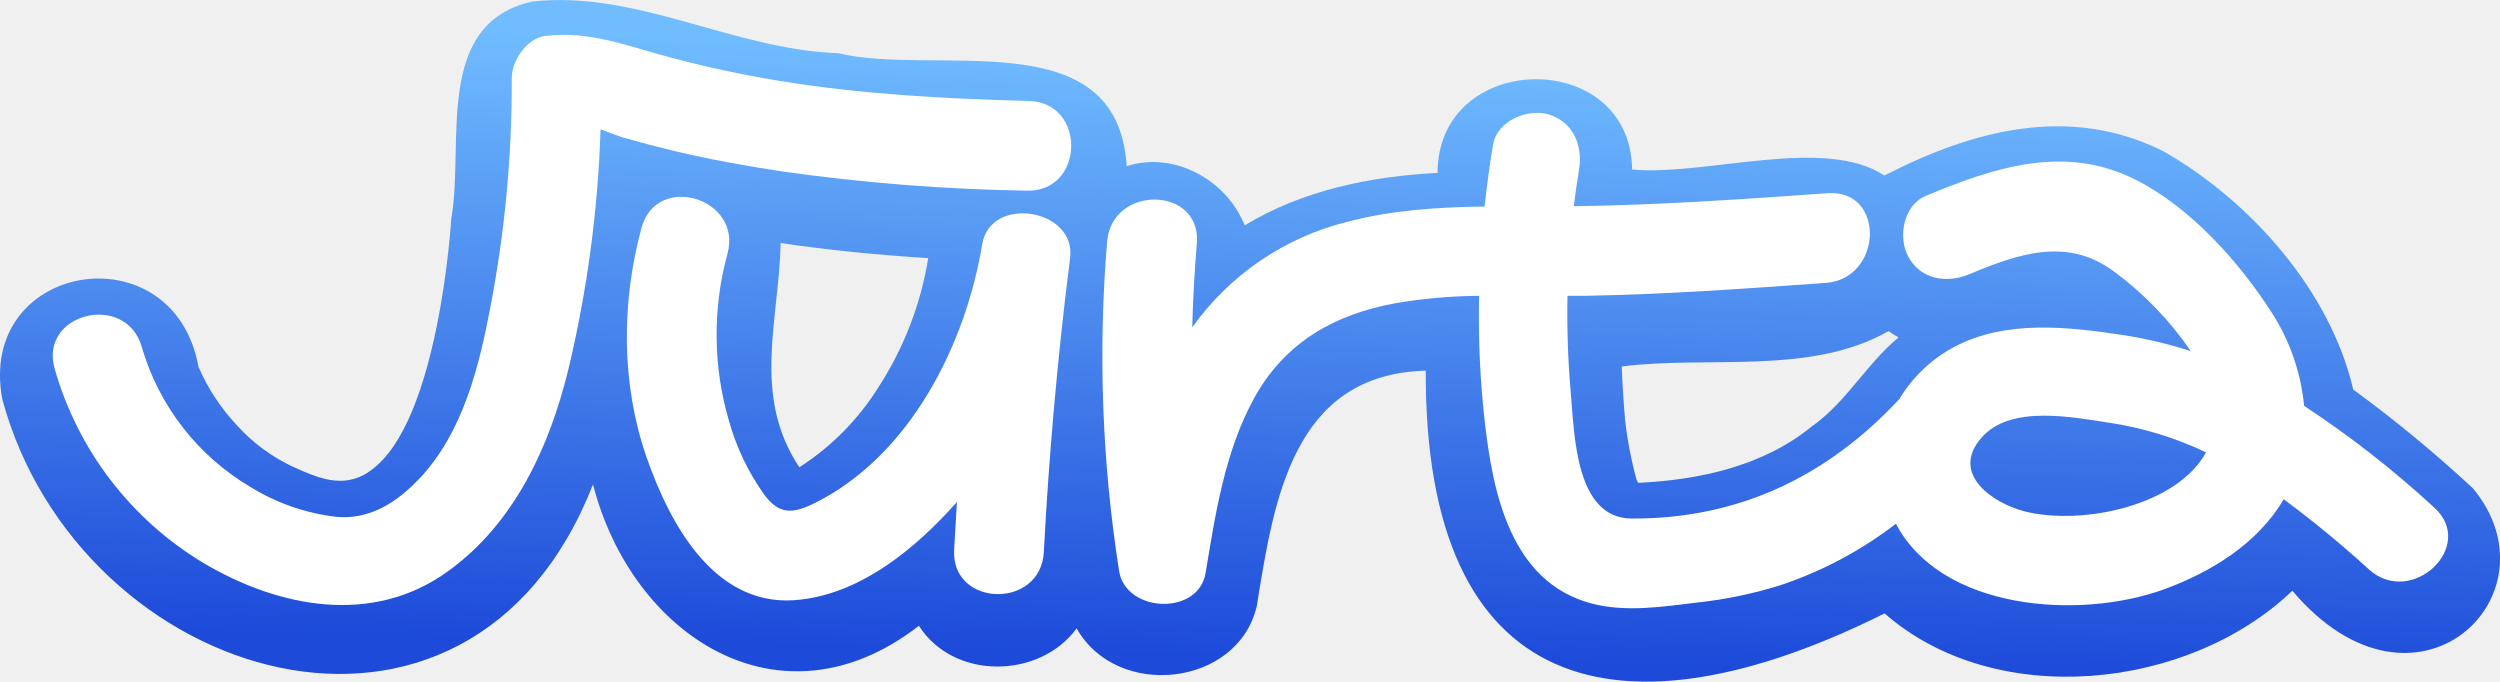
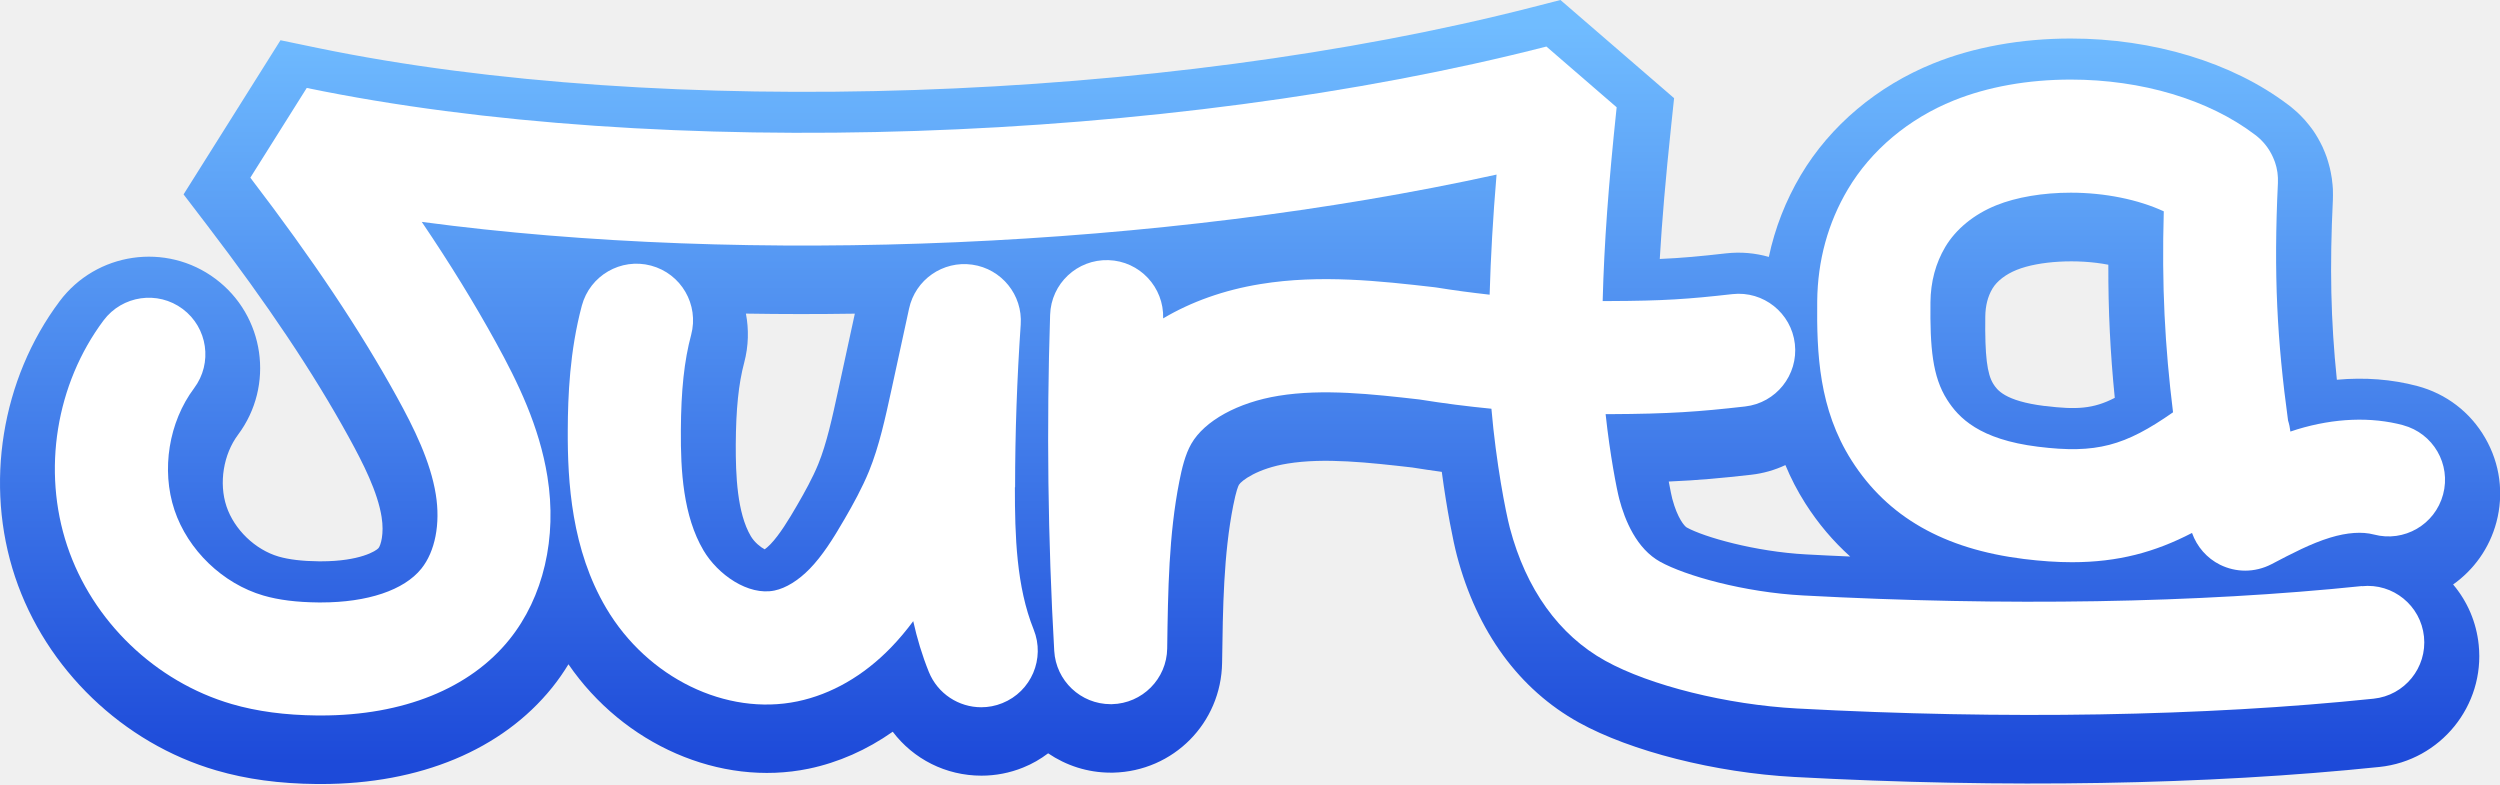
- <svg xmlns="http://www.w3.org/2000/svg" width="418" height="114" viewBox="0 0 418 114">
+ <svg xmlns="http://www.w3.org/2000/svg" viewBox="0 0 364.72 114.39">
  <defs>
-     <linearGradient id="a" x1="209.43" y1="8.23" x2="209.43" y2="109.87" gradientTransform="translate(1.45 -4.87) rotate(1.34)" gradientUnits="userSpaceOnUse">
+     <style>
+       .cls-1 {
+         fill: url(#linear-gradient);
+       }
+ 
+       .cls-1, .cls-2 {
+         stroke-width: 0px;
+       }
+ 
+       .cls-2 {
+         fill: #fff;
+       }
+     </style>
+     <linearGradient id="linear-gradient" x1="182.36" y1="3.75" x2="182.36" y2="111.37" gradientUnits="userSpaceOnUse">
      <stop offset="0" stop-color="#70bcff" />
      <stop offset="1" stop-color="#1d4ad9" />
    </linearGradient>
  </defs>
-   <path d="M49,78.05a29.11,29.11,0,0,1-9.3-6.85,33.69,33.69,0,0,1-6.51-9.86C29,38.33-4,43.78.4,66.81,13.28,114.27,78.33,134.14,99.15,81c6.49,25.26,31.29,41.63,54.49,23.63,5.89,9.21,20.29,8.82,26.37.43,6.76,12,27,9.74,30.12-3.71,2.85-17.71,6-38.78,28.26-39.38-.26,54.64,32.55,62.62,76.72,40.59,18.54,16.27,50.81,12.83,68.17-3.79,20.61,24.35,45,.66,30.18-17.14a223.28,223.28,0,0,0-20-16.5c-3.84-16.5-17.13-31.46-31.63-39.78-15.71-7.94-31.95-3.62-46.76,4-10.05-6.66-29.76.1-42.18-1-.26-20.46-32.5-20-32.53.56-11.18.56-22.65,2.92-32.25,8.78-3-7.64-11.9-12.48-19.73-9.9-1.51-24.44-31.87-14.94-48.27-18.9-17.49-.6-33.53-10.51-51-8.65C72.38,3.84,77.68,24.12,75.46,36.48c0,0-2,34.17-13.52,42.21a8.38,8.38,0,0,1-4.63,1.69C55.56,80.4,53.87,80.31,49,78.05Zm80.19-25.58c.12-.82.25-1.16,0,0ZM147,64.55a43,43,0,0,1-13.35,13.58c-8-12-3.37-24.7-3.13-37.5,8.19,1.23,16.43,2,24.68,2.53A56.09,56.09,0,0,1,147,64.55Zm145.9,12.66c-1.21.59-.84.33,0,0Zm10.25-6.09c-8.13,6.76-18.89,9.13-29.26,9.61-.19-.57-.32-.89-.12,0h0a68.2,68.2,0,0,1-2.15-11.33c.12.89.11.76,0-.39q-.33-3.85-.46-7.74c14.59-1.84,31.51,1.53,44.61-5.91a15.61,15.61,0,0,0,1.67,1.06C312.08,60.84,308.86,67,303.19,71.12Z" fill="url(#a)" />
-   <path d="M112.84,25.27c5.9,1.4,11.86,2.47,17.85,3.38a328.77,328.77,0,0,0,41,3.23c9.66.24,10-14.72.35-15-14.06-.36-28.2-1.12-42.1-3.42-6-1-11.94-2.27-17.81-3.84C105,7.75,98.71,5.12,91.24,6c-3.13.35-5.7,4.14-5.67,7.09a198.36,198.36,0,0,1-3.64,38.58c-1.87,9.83-4.6,20.63-11.63,28.16-3.73,4-8.29,7.09-14,6.59a34.93,34.93,0,0,1-14.43-5A40.2,40.2,0,0,1,23.7,58c-2.64-9.24-17.22-5.66-14.56,3.64A55.62,55.62,0,0,0,34,94.12c12.63,7.51,28.31,10.5,40.87,1.42,11.12-8,17-20.81,20.17-33.81a200.18,200.18,0,0,0,5.37-40.1c1.36.5,2.67,1,3.79,1.37C107.08,23.83,110,24.58,112.84,25.27Z" fill="#fff" />
-   <path d="M164.22,40.86c-2.78,16.79-12.08,35.39-28.08,43.29-3.83,1.89-6,1.82-8.51-1.65a39.77,39.77,0,0,1-5.71-12,51.21,51.21,0,0,1-.28-28.1c2.51-9.29-11.86-13.62-14.38-4.31-3.37,12.45-3.42,26,.81,38.26,4,11.51,11.69,25.76,26,23.88C144.19,99,153.13,91.69,160,83.93c-.17,2.68-.33,5.37-.47,8-.5,9.63,14.51,10,15,.35q1.29-24.64,4.39-49.14C180,34.91,165.61,32.53,164.22,40.86Z" fill="#fff" />
-   <path d="M407,84.86a169.12,169.12,0,0,0-21.75-17,34.93,34.93,0,0,0-5.46-15.66c-5.42-8.45-13.59-17.55-22.67-22.13-11.86-6-23.63-2.12-35.12,2.68-3.77,1.58-4.7,6.89-2.93,10.17,2.09,3.88,6.48,4.48,10.2,2.93,8.27-3.46,16.37-6.25,24.17-.47A55.23,55.23,0,0,1,366.3,58.71,72.74,72.74,0,0,0,354.83,56c-9.19-1.39-19.52-2.53-28.07,2a23.62,23.62,0,0,0-9.17,8.7c-12,12.92-26.83,20.07-44.73,20-9.45,0-9.61-14-10.22-20.92a153.09,153.09,0,0,1-.56-16.32l2.9,0c13.45-.23,26.87-1.2,40.28-2.16,9.55-.69,10-15.66.35-15-14.14,1-28.29,2-42.47,2.18.25-2,.52-4,.86-6,.67-4-.81-8-5-9.33-3.49-1.08-8.68,1-9.35,5-.58,3.46-1.05,6.92-1.43,10.38-7.77.11-15.54.59-23.05,2.58a45.25,45.25,0,0,0-25.83,17.62q.18-7,.77-14c.83-9.6-14.18-9.91-15-.35a231.88,231.88,0,0,0,2,55.08c1.08,7,13.27,7.57,14.47.33,1.64-9.93,3.26-20.57,8.25-29.47,5.13-9.13,13.34-13.77,23.48-15.62a86.88,86.88,0,0,1,14-1.24,155.22,155.22,0,0,0,.92,20.86c1.36,12,4.29,27,17.9,30.59,5.77,1.51,11.94.52,17.77-.18a72.31,72.31,0,0,0,13.81-2.89A65.92,65.92,0,0,0,317,87.57c7.59,14.46,30.56,16.1,44.73,11,8-2.91,15.75-7.69,20.11-15.09a178.41,178.41,0,0,1,14.28,11.76C403.24,101.6,414.15,91.31,407,84.86Zm-68.35.67c-5.52-1.36-12.66-6.36-7.31-12.39,4.87-5.51,15.18-3.38,21.45-2.44a57.66,57.66,0,0,1,16.06,4.93C364,84.53,348.28,87.89,338.6,85.53Z" fill="#fff" />
+   <g id="Layer_1" data-name="Layer 1">
+     <path class="cls-1" d="M340.27,26.79c-.02-.26-.05-.51-.08-.74-.04-.28-.09-.55-.16-.91-.04-.21-.08-.43-.14-.65-.07-.29-.15-.58-.24-.88-.06-.21-.13-.42-.22-.7-.09-.25-.18-.49-.26-.68-.1-.25-.21-.51-.34-.8-.1-.21-.2-.41-.31-.62-.14-.27-.29-.54-.4-.73-.11-.19-.23-.38-.35-.57-.17-.27-.35-.54-.55-.8-.12-.17-.25-.33-.38-.49-.19-.24-.39-.48-.6-.72-.16-.17-.32-.34-.54-.57-.17-.18-.34-.35-.55-.54-.22-.2-.44-.39-.66-.57-.15-.13-.3-.26-.5-.41l-.26-.19c-8.08-6.1-19.6-9.6-31.64-9.6-7.22,0-14.14,1.25-20.01,3.62-8.21,3.31-15.08,9.1-19.36,16.3-2.21,3.73-3.77,7.72-4.67,11.94-1.97-.56-4.07-.76-6.23-.52-3.79.43-6.45.68-9.68.82.33-5.63.85-11.71,1.65-19.3l.44-4.16L227.65,0l-4.05,1.04c-54.17,13.9-127.05,16.35-177.24,5.96l-5.44-1.13-14.14,22.49,3.37,4.41c8.94,11.71,15.53,21.55,20.73,31,2.14,3.89,4.21,8,4.79,11.64.4,2.49-.14,4.16-.44,4.54-.33.41-2.72,1.94-8.4,1.94h-.3c-2.4-.02-4.38-.26-5.87-.69-3.43-1-6.49-3.95-7.62-7.33-1.13-3.39-.45-7.58,1.68-10.44,5.37-7.17,3.9-17.38-3.28-22.75-7.17-5.37-17.38-3.9-22.75,3.28C.2,55.31-2.29,70.71,2.2,84.16c4.49,13.45,15.74,24.27,29.35,28.23,4.41,1.29,9.21,1.94,14.7,1.99h.57c14.45,0,26.43-5,33.73-14.07.87-1.08,1.66-2.22,2.38-3.4,8.04,11.71,22.11,17.92,35.07,15.23,4.31-.9,8.45-2.73,12.24-5.39,3.02,3.99,7.75,6.41,12.94,6.41,2.09,0,4.14-.4,6.07-1.18,1.33-.53,2.55-1.24,3.66-2.08,2.61,1.77,5.74,2.82,9.12,2.82h.36c8.79-.2,15.77-7.23,15.9-16.03.11-8.15.22-15.84,1.62-22.92.43-2.18.73-2.86.84-3.05.35-.58,2.68-2.38,7.09-3.09,5.39-.88,11.88-.15,18.18.57,1.43.23,2.87.44,4.32.64.74,5.54,1.66,10.14,2.21,12.22,2.93,11.1,9.08,19.52,17.78,24.34,7.6,4.21,19.94,7.33,31.43,7.95,30.74,1.66,60.26,1.15,85.37-1.46,8.91-.93,15.41-8.93,14.48-17.84-.34-3.28-1.64-6.31-3.73-8.78,2.99-2.12,5.29-5.25,6.31-9.06,1.12-4.19.54-8.57-1.64-12.33-2.17-3.76-5.68-6.44-9.88-7.56-3.71-.99-7.68-1.29-11.75-.92-.9-8.74-1.05-16.45-.58-26.27.01-.21.01-.41.01-.62,0-.3,0-.61-.01-.93l-.06-.77ZM122.27,57c-.86,3.96-1.67,7.71-2.9,10.72-.81,1.99-2.01,4.14-3.07,5.97-1.25,2.16-2.59,4.35-3.9,5.71-.33.34-.62.58-.84.74-.59-.3-1.5-1.03-2.02-1.91-2-3.37-2.22-8.93-2.2-13.39.03-5.18.41-8.86,1.23-11.94.64-2.42.69-4.85.25-7.15,5.26.09,10.56.09,15.89.01l-2.44,11.24ZM298.29,59.23c-5.9-.73-6.97-2.41-7.48-3.21-.92-1.45-1.25-4.12-1.18-9.83.02-1.59.36-2.93,1.04-4.08.65-1.1,1.95-2.1,3.55-2.74,3.23-1.3,8.81-1.63,13.36-.75-.02,6.65.28,12.84.94,19.42-3.12,1.61-5.57,1.76-10.22,1.18ZM263.39,73.46c1.86,2.92,4.04,5.49,6.53,7.73-2.14-.09-4.28-.19-6.43-.31-7.47-.4-14.92-2.54-17.42-3.93-.3-.17-1.34-1.3-2.11-4.2-.08-.31-.27-1.2-.51-2.5,4.25-.18,7.69-.5,12.03-.99,1.78-.2,3.45-.69,4.99-1.41.78,1.88,1.74,3.76,2.92,5.61Z" />
+   </g>
+   <g id="Layer_2" data-name="Layer 2">
+     <g>
+       <path class="cls-2" d="M148.09,71.08c0-7.88.28-15.86.82-23.73.3-4.32-2.79-8.13-7.07-8.74-4.28-.61-8.31,2.19-9.22,6.42l-2.53,11.66c-.94,4.31-1.82,8.39-3.31,12.05-1,2.44-2.35,4.89-3.55,6.95-1.74,3.01-3.27,5.4-5.09,7.28-1.65,1.7-3.47,2.83-5.15,3.18-3.84.8-8.28-2.34-10.35-5.84-2.98-5.03-3.35-11.67-3.31-17.5.03-5.89.49-10.19,1.5-13.96,1.17-4.4-1.44-8.92-5.85-10.1-4.4-1.17-8.92,1.44-10.1,5.85-1.77,6.64-2.03,13.18-2.05,18.13-.04,7.62.56,17.45,5.61,25.99,6.02,10.18,17.5,15.77,27.91,13.6,4.94-1.03,9.65-3.74,13.63-7.85,1.19-1.23,2.27-2.53,3.25-3.85.55,2.48,1.29,4.96,2.27,7.39,1.3,3.22,4.39,5.17,7.65,5.17,1.03,0,2.07-.19,3.08-.6,4.23-1.7,6.27-6.51,4.57-10.74-2.53-6.28-2.74-13.69-2.74-20.74Z" />
+       <path class="cls-2" d="M350.59,62.03c-4.68-1.25-10.02-1.04-15.43.6-.34.1-.68.21-1.02.33-.06-.54-.17-1.08-.34-1.61-1.59-11.64-2.12-21.24-1.48-34.65,0-.08,0-.15,0-.22,0-.18,0-.36,0-.54,0-.13-.02-.25-.03-.37-.01-.14-.02-.28-.04-.42-.02-.14-.05-.28-.08-.42-.02-.12-.05-.24-.07-.36-.03-.14-.08-.28-.12-.42-.04-.12-.07-.23-.11-.35-.05-.13-.1-.26-.15-.38-.05-.12-.1-.25-.16-.37-.05-.11-.11-.22-.16-.33-.07-.13-.14-.27-.22-.4-.06-.09-.12-.18-.17-.28-.09-.13-.17-.27-.27-.4-.06-.09-.13-.17-.2-.26-.1-.12-.19-.24-.3-.36-.08-.1-.17-.18-.26-.28-.1-.1-.19-.2-.29-.29-.12-.11-.25-.22-.38-.33-.07-.05-.12-.11-.19-.16-.02-.01-.04-.03-.06-.04-.04-.03-.08-.06-.12-.09-6.72-5.1-16.48-8.02-26.84-8.02h-.02c-6.21,0-12.09,1.05-17.03,3.04-6.59,2.65-12.08,7.26-15.47,12.97-2.9,4.89-4.41,10.38-4.47,16.31-.08,7.64.24,15.73,5.01,23.24,5.23,8.23,13.45,12.93,25.14,14.38,2.52.31,4.84.47,7.03.47,6.72,0,12.1-1.47,17.5-4.27.71,2,2.16,3.68,4.09,4.64,1.16.57,2.41.86,3.67.86,1.32,0,2.63-.32,3.83-.94,2.97-1.56,5.78-3.03,8.57-3.88,2.46-.75,4.66-.9,6.37-.45,4.41,1.17,8.92-1.44,10.1-5.85s-1.44-8.92-5.85-10.1ZM297.31,65.17c-8.55-1.06-11.57-4.22-13.25-6.86-2.14-3.36-2.5-7.59-2.43-14.21.03-3,.76-5.71,2.16-8.07,1.55-2.61,4.19-4.77,7.44-6.08,2.95-1.19,6.81-1.84,10.87-1.84h.01c4.97,0,9.83,1,13.56,2.72-.31,10.84.16,19.67,1.35,29.32-7.01,4.9-11.2,6.08-19.71,5.02Z" />
+       <path class="cls-2" d="M344.57,85.5c-23.85,2.48-52.03,2.95-81.51,1.37-8.63-.46-17.19-2.88-20.87-4.92-3.43-1.9-5.14-6.03-5.96-9.16-.36-1.36-1.36-6.47-1.99-12.37.19,0,.37,0,.56,0,8.84-.04,13.08-.36,19.78-1.12,4.53-.51,7.78-4.6,7.27-9.12s-4.59-7.78-9.12-7.27c-6.47.73-9.97.98-17.99,1.01-.31,0-.62,0-.93,0,.22-8.49.84-16.86,2.04-28.27l-10.25-8.86c-55.23,14.17-129.6,16.65-180.85,6.04l-8.23,13.09c9.19,12.03,15.98,22.2,21.38,31.99,2.49,4.52,4.9,9.38,5.68,14.23.69,4.28-.1,8.32-2.11,10.82-2.52,3.14-7.85,4.93-14.64,4.93-.12,0-.25,0-.37,0-3.18-.03-5.81-.36-8.04-1.01-5.92-1.73-11.01-6.62-12.97-12.48-1.95-5.85-.83-12.83,2.87-17.77,2.73-3.65,1.98-8.82-1.66-11.55-3.65-2.73-8.82-1.98-11.55,1.66-6.94,9.28-8.98,21.88-5.31,32.88,3.67,11,12.87,19.84,24,23.09,3.7,1.08,7.79,1.62,12.5,1.67.18,0,.35,0,.52,0,11.99,0,21.74-3.93,27.5-11.09,4.96-6.16,6.98-14.83,5.54-23.77-1.18-7.34-4.31-13.75-7.52-19.58-3.13-5.69-6.68-11.46-10.81-17.57,47.78,6.39,108.01,3.82,156.8-6.9-.53,6.34-.85,11.91-1.01,17.52-2.61-.29-5.2-.63-7.78-1.05-.13-.02-.26-.04-.39-.05-7.73-.88-16.48-1.88-25.25-.45-5.32.86-10.14,2.59-14.21,5.01.14-4.55-3.43-8.36-7.98-8.5-4.56-.14-8.37,3.42-8.51,7.98-.53,16.27-.33,32.77.6,49.02.25,4.37,3.87,7.78,8.23,7.78.06,0,.12,0,.18,0,4.44-.1,8.01-3.69,8.07-8.13.12-8.52.23-16.57,1.77-24.37.36-1.84.85-3.93,1.75-5.49,1.93-3.36,6.81-6.04,12.74-7,6.46-1.05,13.62-.25,20.55.54,3.47.56,6.98,1.01,10.49,1.35.68,7.91,2.08,15.07,2.69,17.39,2.36,8.94,7.17,15.64,13.92,19.38,6.53,3.62,17.77,6.41,27.98,6.96,30.33,1.63,59.42,1.14,84.11-1.43,4.53-.47,7.82-4.53,7.35-9.06-.47-4.53-4.52-7.83-9.06-7.35Z" />
+     </g>
+   </g>
</svg>
